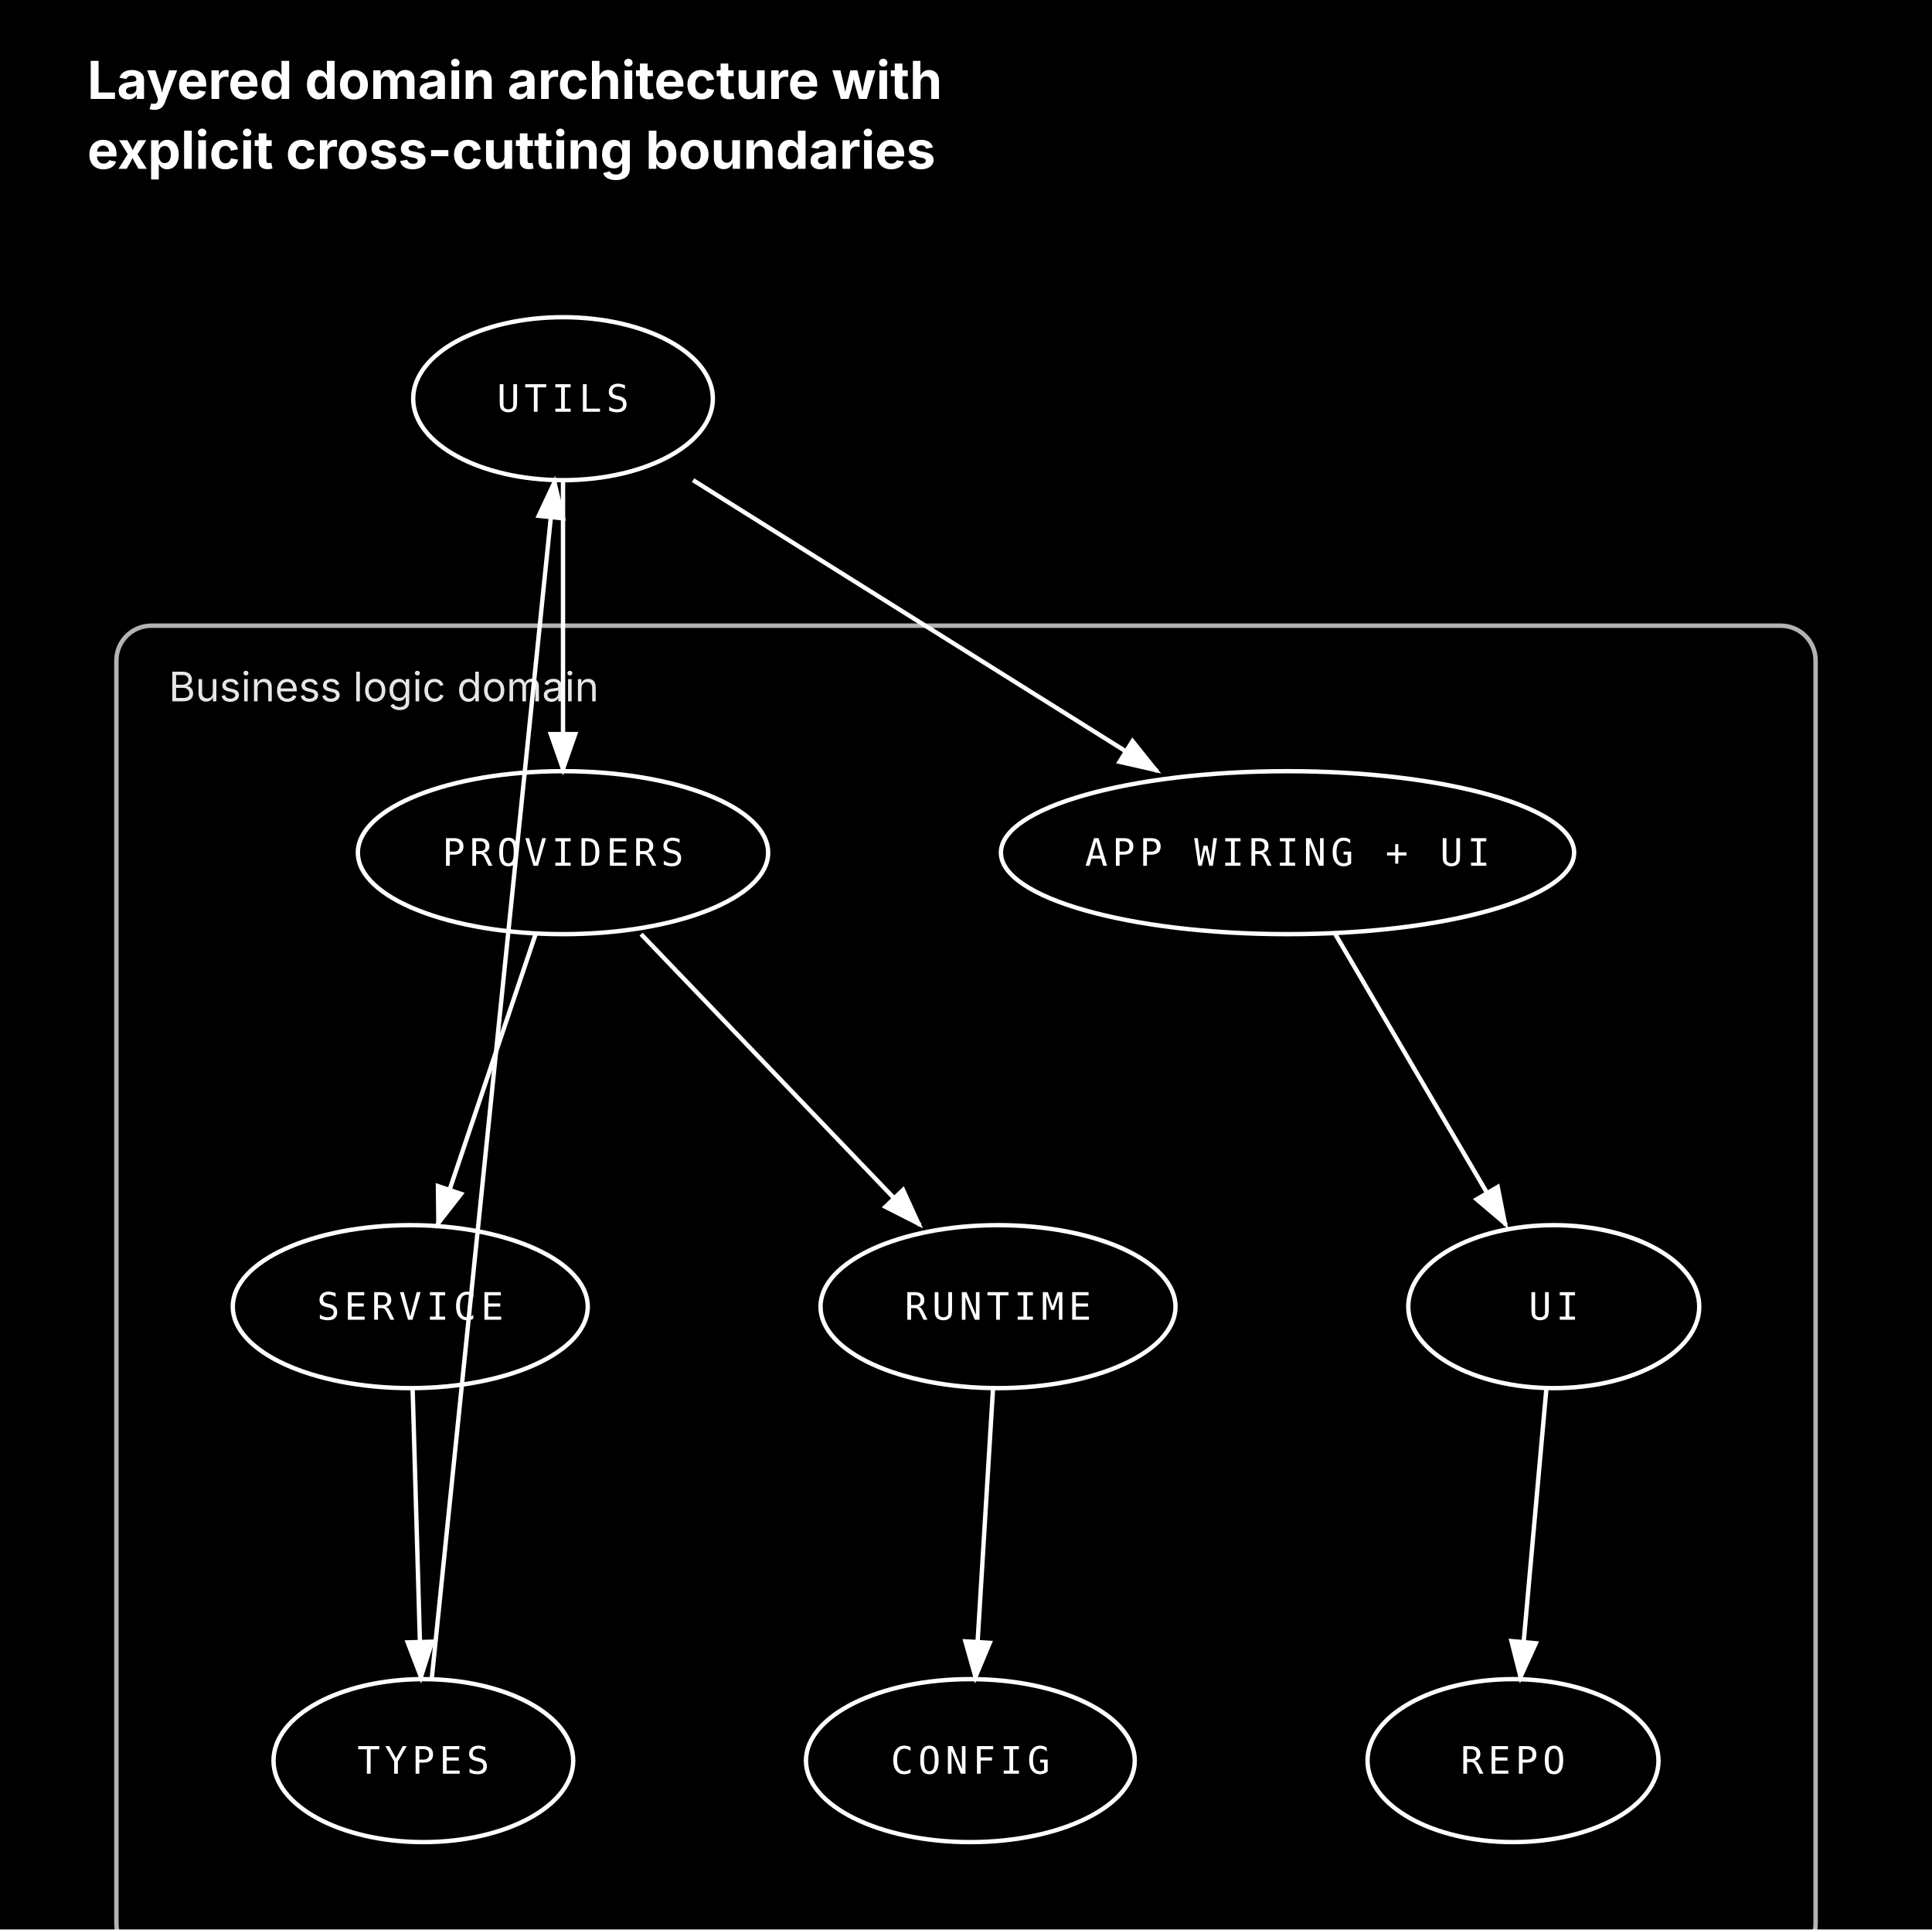
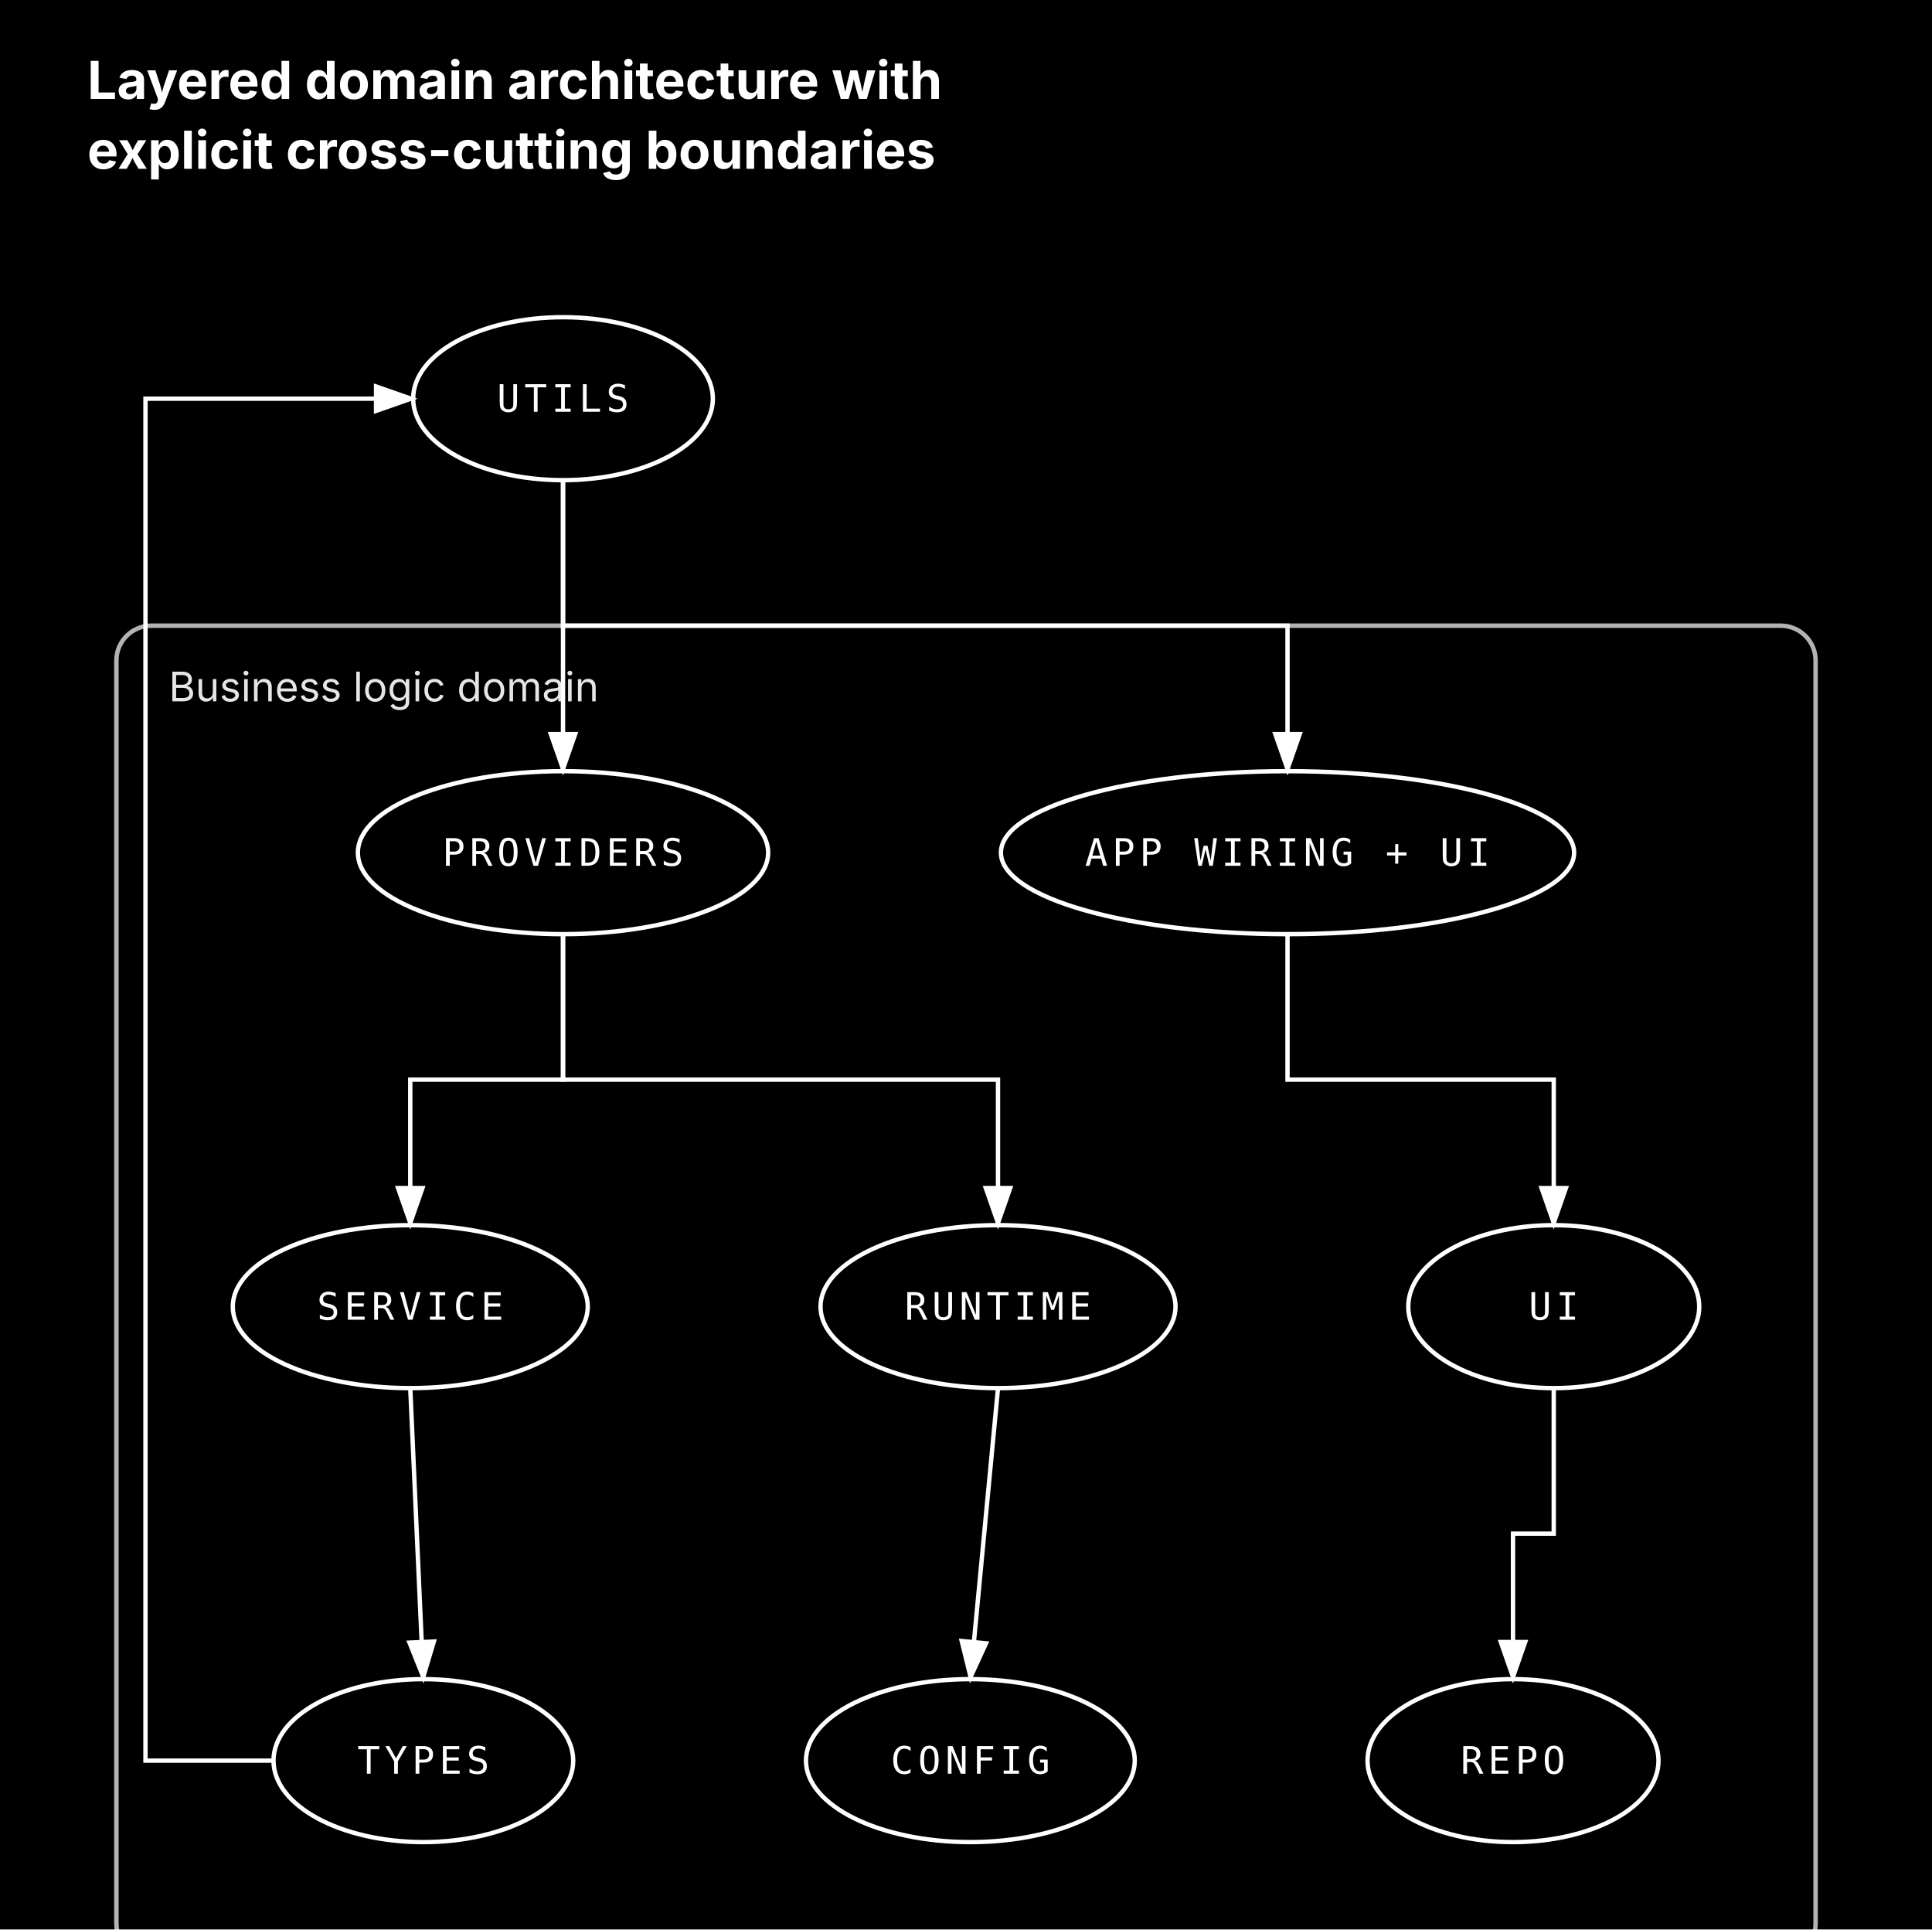
<svg xmlns="http://www.w3.org/2000/svg" viewBox="0 0 664 663" width="664" height="663">
  <defs>
    <pattern id="dotgrid" width="8" height="8" patternUnits="userSpaceOnUse">
      <rect width="8" height="8" fill="#000000" />
      <circle cx="4" cy="4" r="0.8" fill="#ffffff" opacity="0.7" />
    </pattern>
    <pattern id="crosshatch" width="8" height="8" patternUnits="userSpaceOnUse">
      <rect width="8" height="8" fill="#000000" />
      <path d="M0 8L8 0M-1 1L1 -1M7 9L9 7" stroke="#ffffff" stroke-width="0.8" opacity="0.2" />
    </pattern>
    <pattern id="hero" width="6" height="6" patternUnits="userSpaceOnUse">
      <rect width="6" height="6" fill="#222222" />
      <circle cx="3" cy="3" r="0.6" fill="#444444" opacity="0.5" />
    </pattern>
    <marker id="arrowhead" markerWidth="10" markerHeight="7" refX="9" refY="3.5" orient="auto" markerUnits="strokeWidth">
      <polygon points="0 0, 10 3.5, 0 7" fill="#ffffff" />
    </marker>
    <marker id="arrowhead-reverse" markerWidth="10" markerHeight="7" refX="1" refY="3.5" orient="auto" markerUnits="strokeWidth">
      <polygon points="10 0, 0 3.5, 10 7" fill="#ffffff" />
    </marker>
  </defs>
  <rect width="100%" height="100%" fill="#000000" />
  <g class="diagram">
    <text x="30" y="34" font-family="'Inter', 'Helvetica Neue', Arial, sans-serif" font-size="18" fill="#ffffff" font-weight="700">Layered domain architecture with</text>
    <text x="30" y="58" font-family="'Inter', 'Helvetica Neue', Arial, sans-serif" font-size="18" fill="#ffffff" font-weight="700">explicit cross-cutting boundaries</text>
    <rect x="40" y="215" width="584" height="458" rx="12" fill="transparent" stroke="#ffffff" stroke-width="1.5" opacity="0.5" />
    <rect x="40" y="215" width="584" height="458" rx="12" fill="none" stroke="#ffffff" stroke-width="1.5" opacity="0.4" />
    <text x="58" y="241" font-family="'Inter', 'Helvetica Neue', Arial, sans-serif" font-size="14" fill="#ffffff" opacity="0.9">Business logic domain</text>
    <line x1="193.5" y1="165" x2="193.5" y2="265" stroke="#ffffff" stroke-width="1.5" marker-end="url(#arrowhead)" />
-     <line x1="238.192" y1="165" x2="397.808" y2="265" stroke="#ffffff" stroke-width="1.5" marker-end="url(#arrowhead)" />
-     <line x1="184.077" y1="321" x2="150.423" y2="421" stroke="#ffffff" stroke-width="1.5" marker-end="url(#arrowhead)" />
-     <line x1="220.333" y1="321" x2="316.167" y2="421" stroke="#ffffff" stroke-width="1.5" marker-end="url(#arrowhead)" />
-     <line x1="458.923" y1="321" x2="517.577" y2="421" stroke="#ffffff" stroke-width="1.5" marker-end="url(#arrowhead)" />
-     <line x1="141.808" y1="477" x2="144.692" y2="577" stroke="#ffffff" stroke-width="1.5" marker-end="url(#arrowhead)" />
-     <line x1="341.295" y1="477" x2="335.205" y2="577" stroke="#ffffff" stroke-width="1.5" marker-end="url(#arrowhead)" />
-     <line x1="531.487" y1="477" x2="522.513" y2="577" stroke="#ffffff" stroke-width="1.5" marker-end="url(#arrowhead)" />
-     <line x1="148.372" y1="577" x2="190.628" y2="165" stroke="#ffffff" stroke-width="1.5" marker-end="url(#arrowhead)" />
+     <polyline points="193.5,165 193.5,215 442.5,215 442.5,265" fill="none" stroke="#ffffff" stroke-width="1.5" marker-end="url(#arrowhead)" />
+     <polyline points="193.5,321 193.5,371 141,371 141,421" fill="none" stroke="#ffffff" stroke-width="1.5" marker-end="url(#arrowhead)" />
+     <polyline points="193.5,321 193.5,371 343,371 343,421" fill="none" stroke="#ffffff" stroke-width="1.5" marker-end="url(#arrowhead)" />
+     <polyline points="442.5,321 442.5,371 534,371 534,421" fill="none" stroke="#ffffff" stroke-width="1.5" marker-end="url(#arrowhead)" />
+     <line x1="141" y1="477" x2="145.5" y2="577" stroke="#ffffff" stroke-width="1.5" marker-end="url(#arrowhead)" />
+     <line x1="343" y1="477" x2="333.5" y2="577" stroke="#ffffff" stroke-width="1.5" marker-end="url(#arrowhead)" />
+     <polyline points="534,477 534,527 520,527 520,577" fill="none" stroke="#ffffff" stroke-width="1.5" marker-end="url(#arrowhead)" />
+     <polyline points="94,605 50,605 50,137 142,137" fill="none" stroke="#ffffff" stroke-width="1.5" marker-end="url(#arrowhead)" />
    <rect x="142" y="109" width="103" height="56" rx="999" fill="transparent" stroke="#ffffff" stroke-width="1.5" />
    <text x="193.5" y="137" font-family="'JetBrains Mono', 'Fira Code', 'SF Mono', 'Cascadia Code', monospace" font-size="13" fill="#ffffff" text-anchor="middle" dominant-baseline="central" letter-spacing="0.12em">UTILS</text>
    <rect x="123" y="265" width="141" height="56" rx="999" fill="transparent" stroke="#ffffff" stroke-width="1.5" />
    <text x="193.5" y="293" font-family="'JetBrains Mono', 'Fira Code', 'SF Mono', 'Cascadia Code', monospace" font-size="13" fill="#ffffff" text-anchor="middle" dominant-baseline="central" letter-spacing="0.12em">PROVIDERS</text>
    <rect x="344" y="265" width="197" height="56" rx="999" fill="transparent" stroke="#ffffff" stroke-width="1.5" />
    <text x="442.5" y="293" font-family="'JetBrains Mono', 'Fira Code', 'SF Mono', 'Cascadia Code', monospace" font-size="13" fill="#ffffff" text-anchor="middle" dominant-baseline="central" letter-spacing="0.12em">APP WIRING + UI</text>
    <rect x="80" y="421" width="122" height="56" rx="999" fill="transparent" stroke="#ffffff" stroke-width="1.5" />
    <text x="141" y="449" font-family="'JetBrains Mono', 'Fira Code', 'SF Mono', 'Cascadia Code', monospace" font-size="13" fill="#ffffff" text-anchor="middle" dominant-baseline="central" letter-spacing="0.12em">SERVICE</text>
    <rect x="282" y="421" width="122" height="56" rx="999" fill="transparent" stroke="#ffffff" stroke-width="1.5" />
    <text x="343" y="449" font-family="'JetBrains Mono', 'Fira Code', 'SF Mono', 'Cascadia Code', monospace" font-size="13" fill="#ffffff" text-anchor="middle" dominant-baseline="central" letter-spacing="0.12em">RUNTIME</text>
    <rect x="484" y="421" width="100" height="56" rx="999" fill="transparent" stroke="#ffffff" stroke-width="1.5" />
    <text x="534" y="449" font-family="'JetBrains Mono', 'Fira Code', 'SF Mono', 'Cascadia Code', monospace" font-size="13" fill="#ffffff" text-anchor="middle" dominant-baseline="central" letter-spacing="0.12em">UI</text>
    <rect x="94" y="577" width="103" height="56" rx="999" fill="transparent" stroke="#ffffff" stroke-width="1.5" />
    <text x="145.5" y="605" font-family="'JetBrains Mono', 'Fira Code', 'SF Mono', 'Cascadia Code', monospace" font-size="13" fill="#ffffff" text-anchor="middle" dominant-baseline="central" letter-spacing="0.12em">TYPES</text>
    <rect x="277" y="577" width="113" height="56" rx="999" fill="transparent" stroke="#ffffff" stroke-width="1.5" />
    <text x="333.5" y="605" font-family="'JetBrains Mono', 'Fira Code', 'SF Mono', 'Cascadia Code', monospace" font-size="13" fill="#ffffff" text-anchor="middle" dominant-baseline="central" letter-spacing="0.12em">CONFIG</text>
    <rect x="470" y="577" width="100" height="56" rx="999" fill="transparent" stroke="#ffffff" stroke-width="1.5" />
    <text x="520" y="605" font-family="'JetBrains Mono', 'Fira Code', 'SF Mono', 'Cascadia Code', monospace" font-size="13" fill="#ffffff" text-anchor="middle" dominant-baseline="central" letter-spacing="0.12em">REPO</text>
  </g>
</svg>
